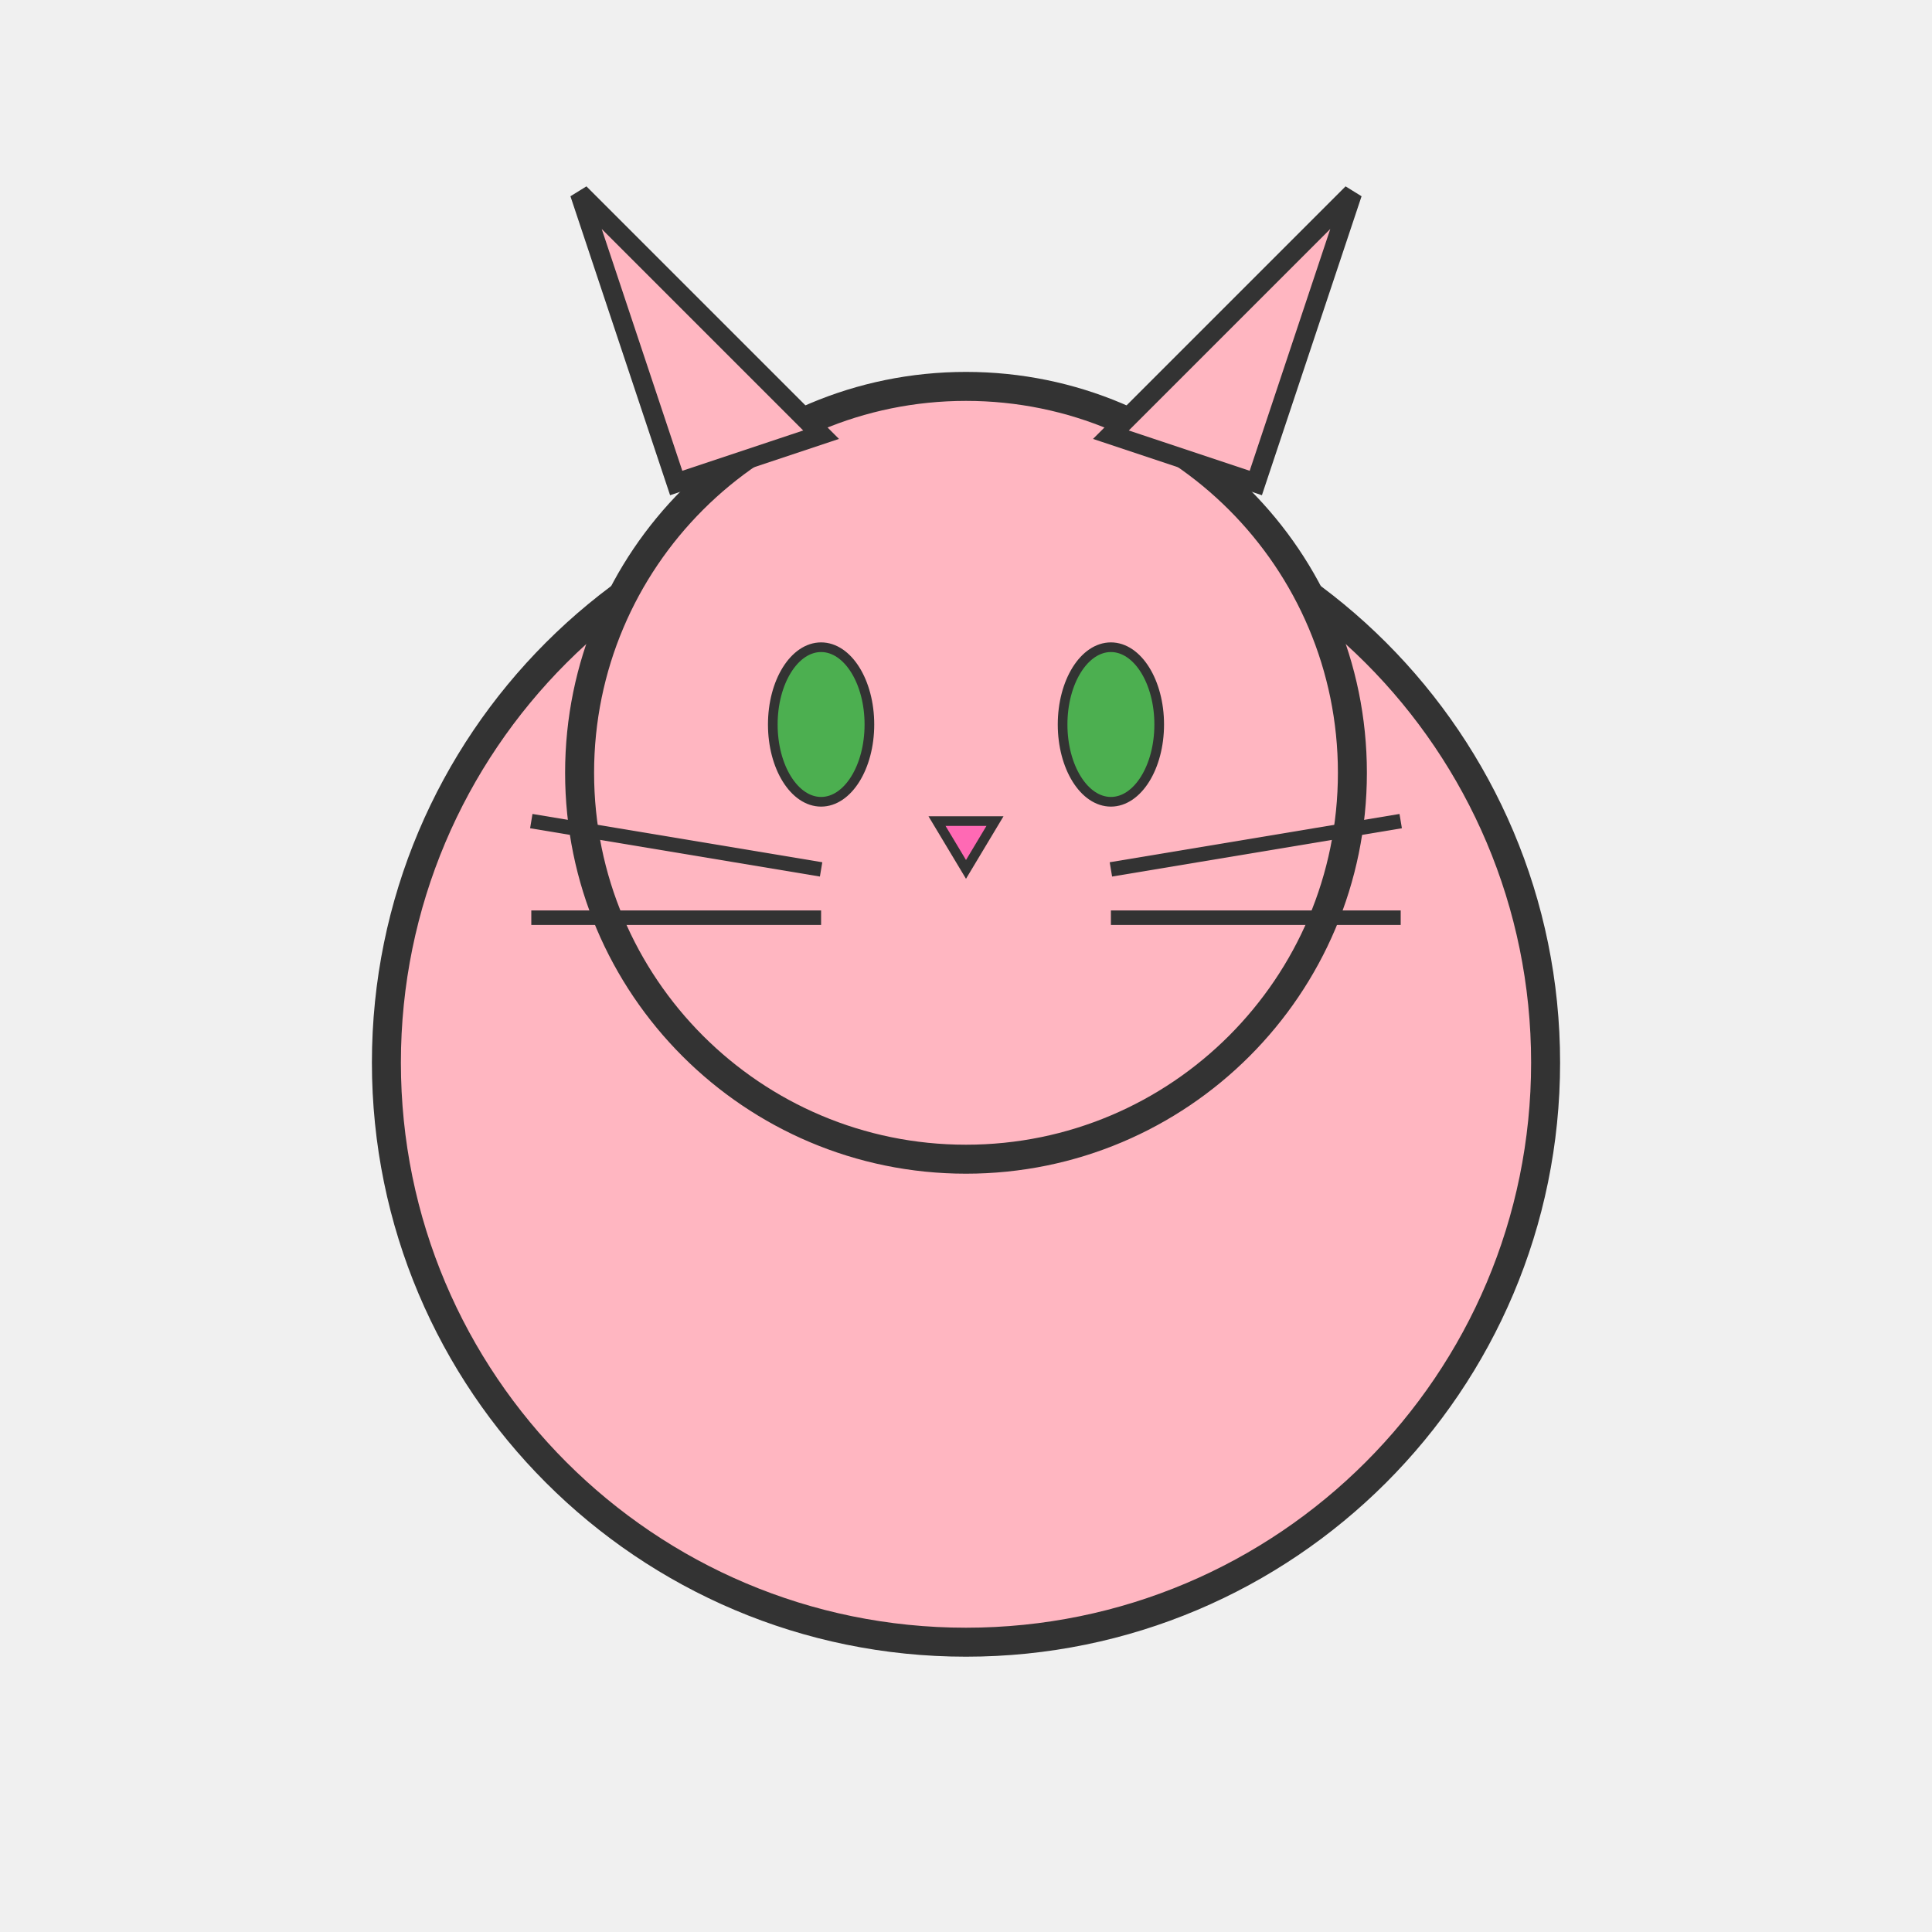
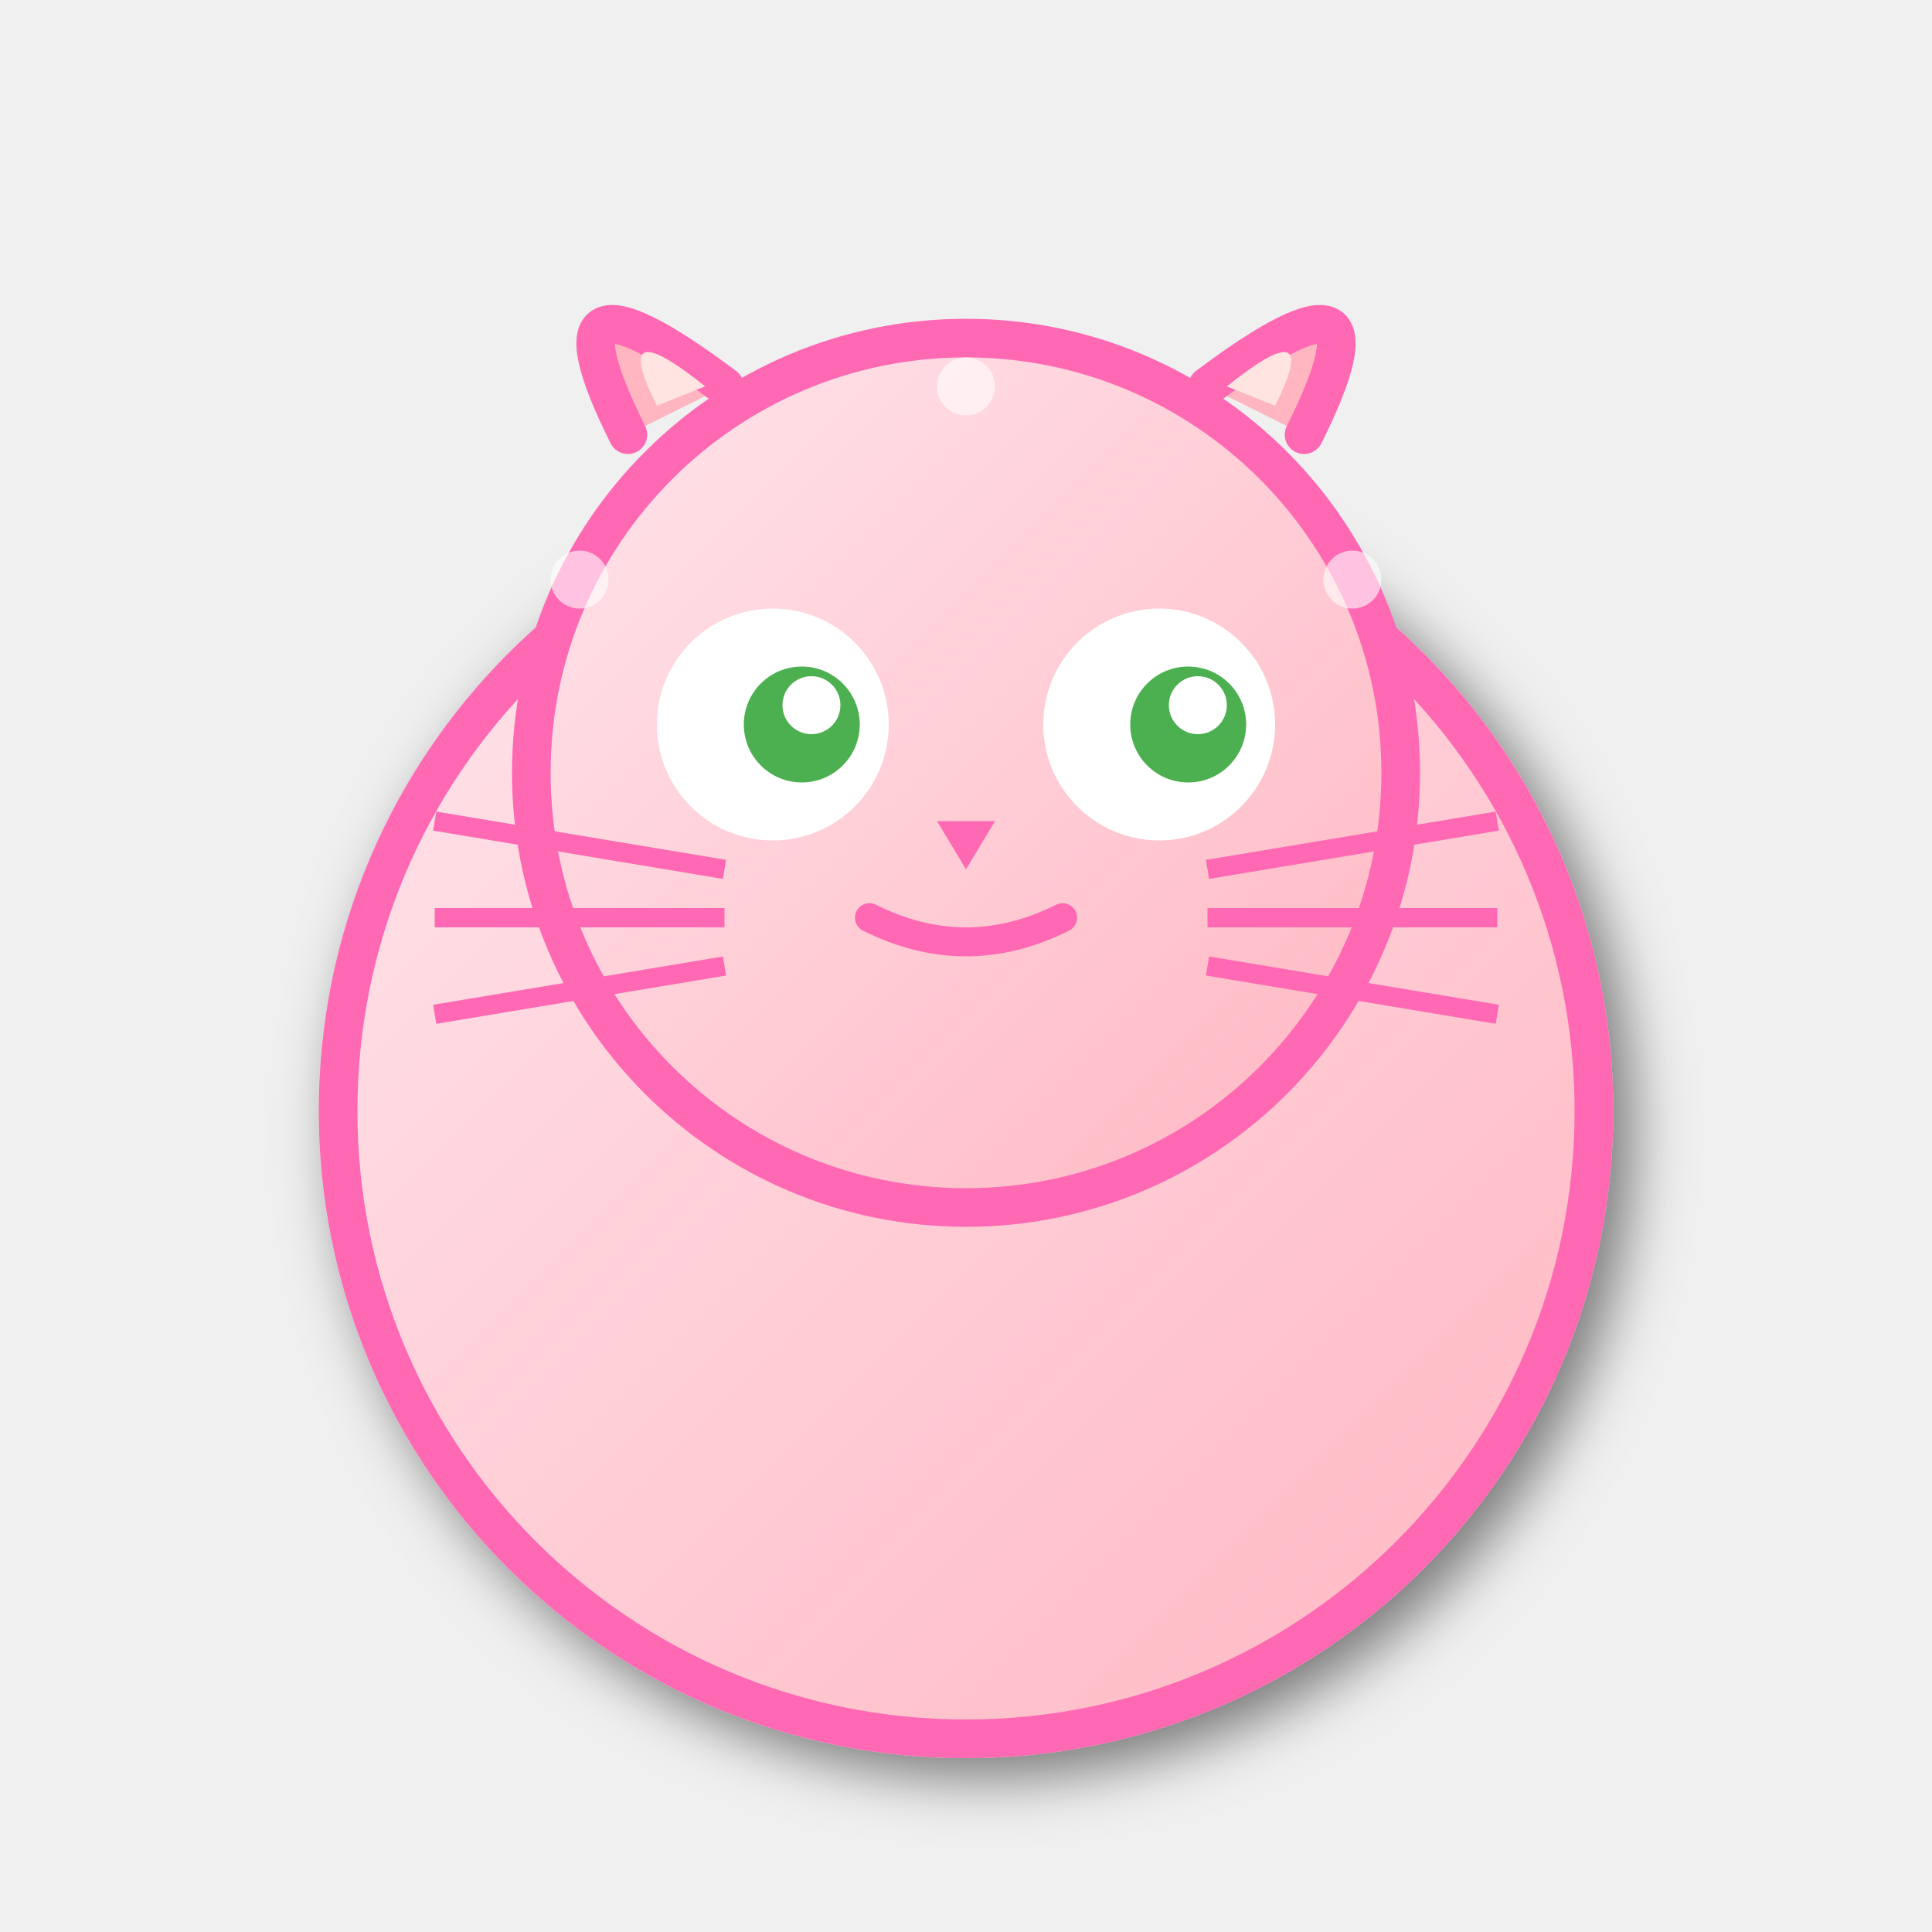
<svg xmlns="http://www.w3.org/2000/svg" width="200" height="200" viewBox="0 0 200 200">
  <defs>
-     <style>
-             .cat-body { fill: #FFB6C1; stroke: #333; stroke-width: 3; }
-             .cat-ear { fill: #FFB6C1; stroke: #333; stroke-width: 2; }
-             .cat-eye { fill: #4CAF50; stroke: #333; stroke-width: 1; }
-             .cat-nose { fill: #FF69B4; stroke: #333; stroke-width: 1; }
-             .cat-whisker { stroke: #333; stroke-width: 1.5; }
-         </style>
+     <linearGradient id="catBody" x1="0%" y1="0%" x2="100%" y2="100%">
+       <stop offset="0%" style="stop-color:#FFE5EC" />
+       <stop offset="100%" style="stop-color:#FFB6C1" />
+     </linearGradient>
+     <filter id="shadow">
+       <feGaussianBlur in="SourceAlpha" stdDeviation="3" />
+       <feOffset dx="2" dy="2" result="offsetblur" />
+       <feComponentTransfer>
+         <feFuncA type="linear" slope="0.5" />
+       </feComponentTransfer>
+       <feMerge>
+         <feMergeNode />
+         <feMergeNode in="SourceGraphic" />
+       </feMerge>
+     </filter>
  </defs>
-   <circle class="cat-body" cx="100" cy="110" r="60" />
-   <circle class="cat-body" cx="100" cy="80" r="40" />
-   <path class="cat-ear" d="M70 50 L60 20 L85 45 Z" />
-   <path class="cat-ear" d="M130 50 L140 20 L115 45 Z" />
-   <ellipse class="cat-eye" cx="85" cy="75" rx="5" ry="8" />
-   <ellipse class="cat-eye" cx="115" cy="75" rx="5" ry="8" />
-   <path class="cat-nose" d="M97 85 L103 85 L100 90 Z" />
-   <line class="cat-whisker" x1="85" y1="90" x2="55" y2="85" />
-   <line class="cat-whisker" x1="85" y1="95" x2="55" y2="95" />
-   <line class="cat-whisker" x1="115" y1="90" x2="145" y2="85" />
-   <line class="cat-whisker" x1="115" y1="95" x2="145" y2="95" />
+   <circle cx="100" cy="115" r="65" fill="url(#catBody)" stroke="#FF69B4" stroke-width="4" filter="url(#shadow)" />
+   <circle cx="100" cy="80" r="45" fill="url(#catBody)" stroke="#FF69B4" stroke-width="4" />
+   <path d="M65 45 Q55 25 75 40" fill="#FFB6C1" stroke="#FF69B4" stroke-width="4" stroke-linecap="round" />
+   <path d="M135 45 Q145 25 125 40" fill="#FFB6C1" stroke="#FF69B4" stroke-width="4" stroke-linecap="round" />
+   <path d="M68 42 Q63 32 73 40" fill="#FFE4E1" stroke="none" />
+   <path d="M132 42 Q137 32 127 40" fill="#FFE4E1" stroke="none" />
+   <circle cx="80" cy="75" r="12" fill="#FFF" />
+   <circle cx="120" cy="75" r="12" fill="#FFF" />
+   <circle cx="83" cy="75" r="6" fill="#4CAF50" />
+   <circle cx="123" cy="75" r="6" fill="#4CAF50" />
+   <circle cx="84" cy="73" r="3" fill="#FFF" />
+   <circle cx="124" cy="73" r="3" fill="#FFF" />
+   <path d="M97 85 L103 85 L100 90 Z" fill="#FF69B4" />
+   <path d="M90 95 Q100 100 110 95" fill="none" stroke="#FF69B4" stroke-width="3" stroke-linecap="round" />
+   <g stroke="#FF69B4" stroke-width="2">
+     <line x1="75" y1="90" x2="45" y2="85" />
+     <line x1="75" y1="95" x2="45" y2="95" />
+     <line x1="75" y1="100" x2="45" y2="105" />
+     <line x1="125" y1="90" x2="155" y2="85" />
+     <line x1="125" y1="95" x2="155" y2="95" />
+     <line x1="125" y1="100" x2="155" y2="105" />
+   </g>
+   <g fill="#FFF" opacity="0.6">
+     <circle cx="60" cy="60" r="3" />
+     <circle cx="140" cy="60" r="3" />
+     <circle cx="100" cy="40" r="3" />
+   </g>
</svg>
